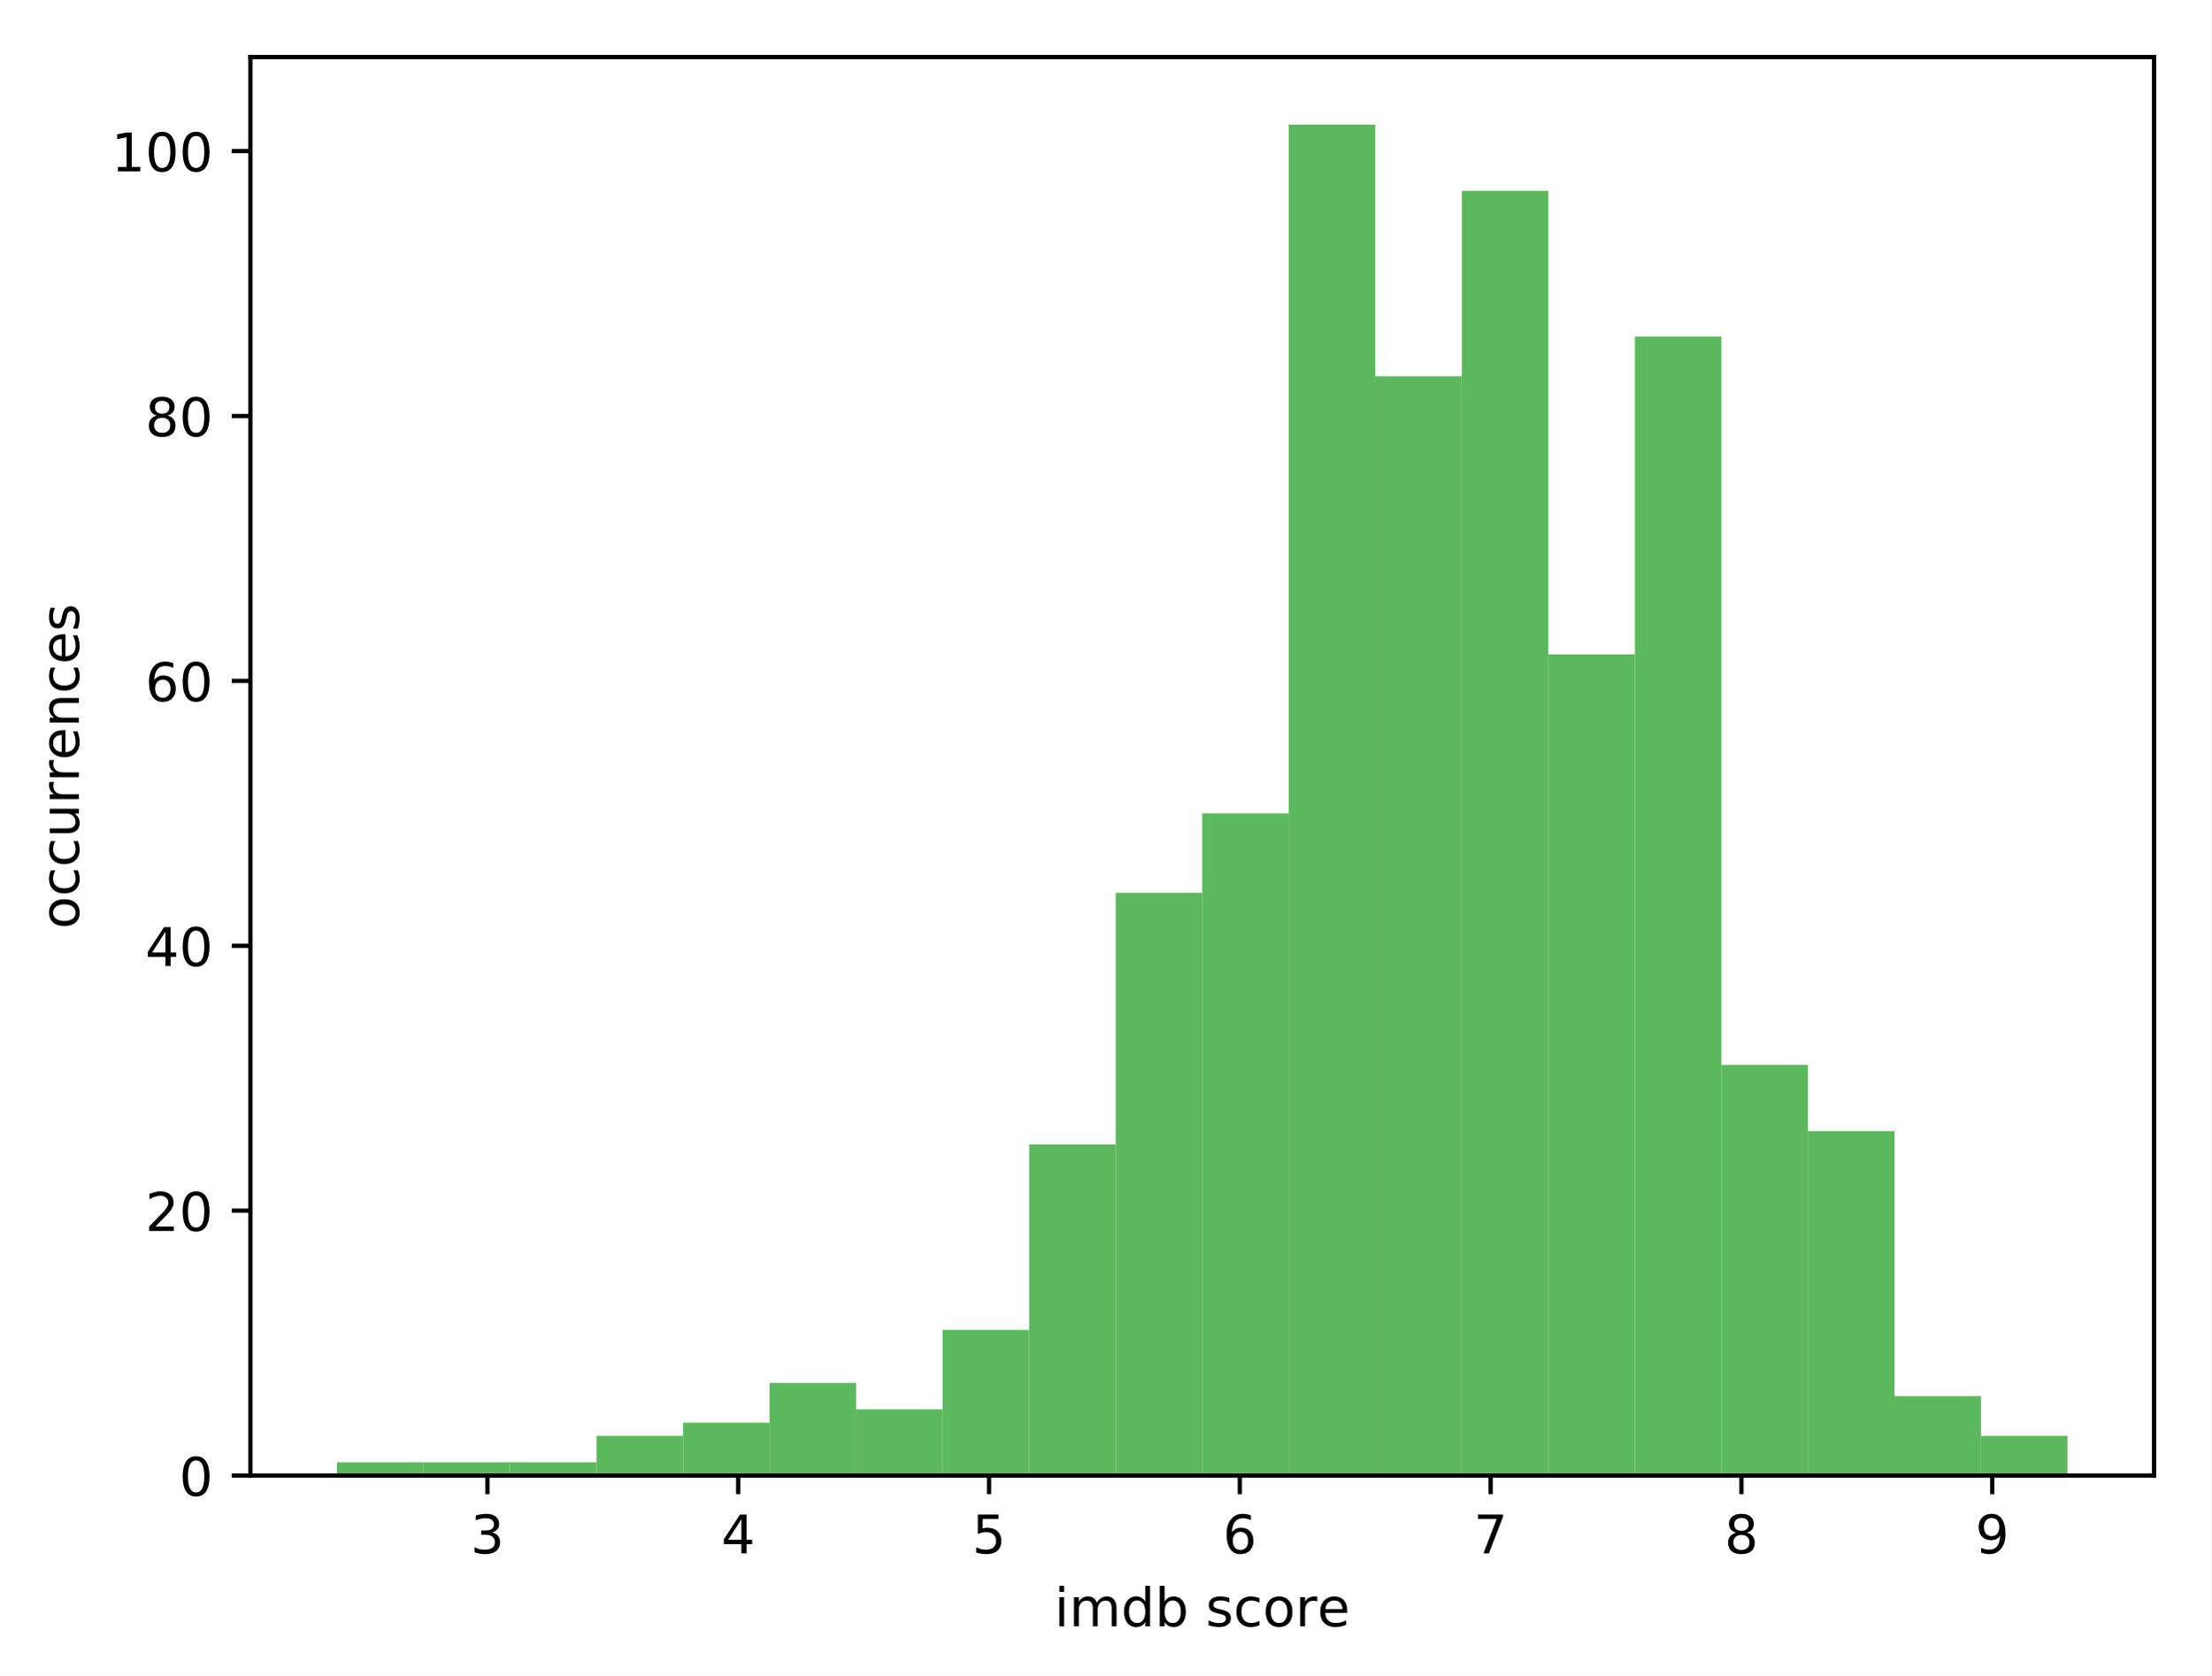
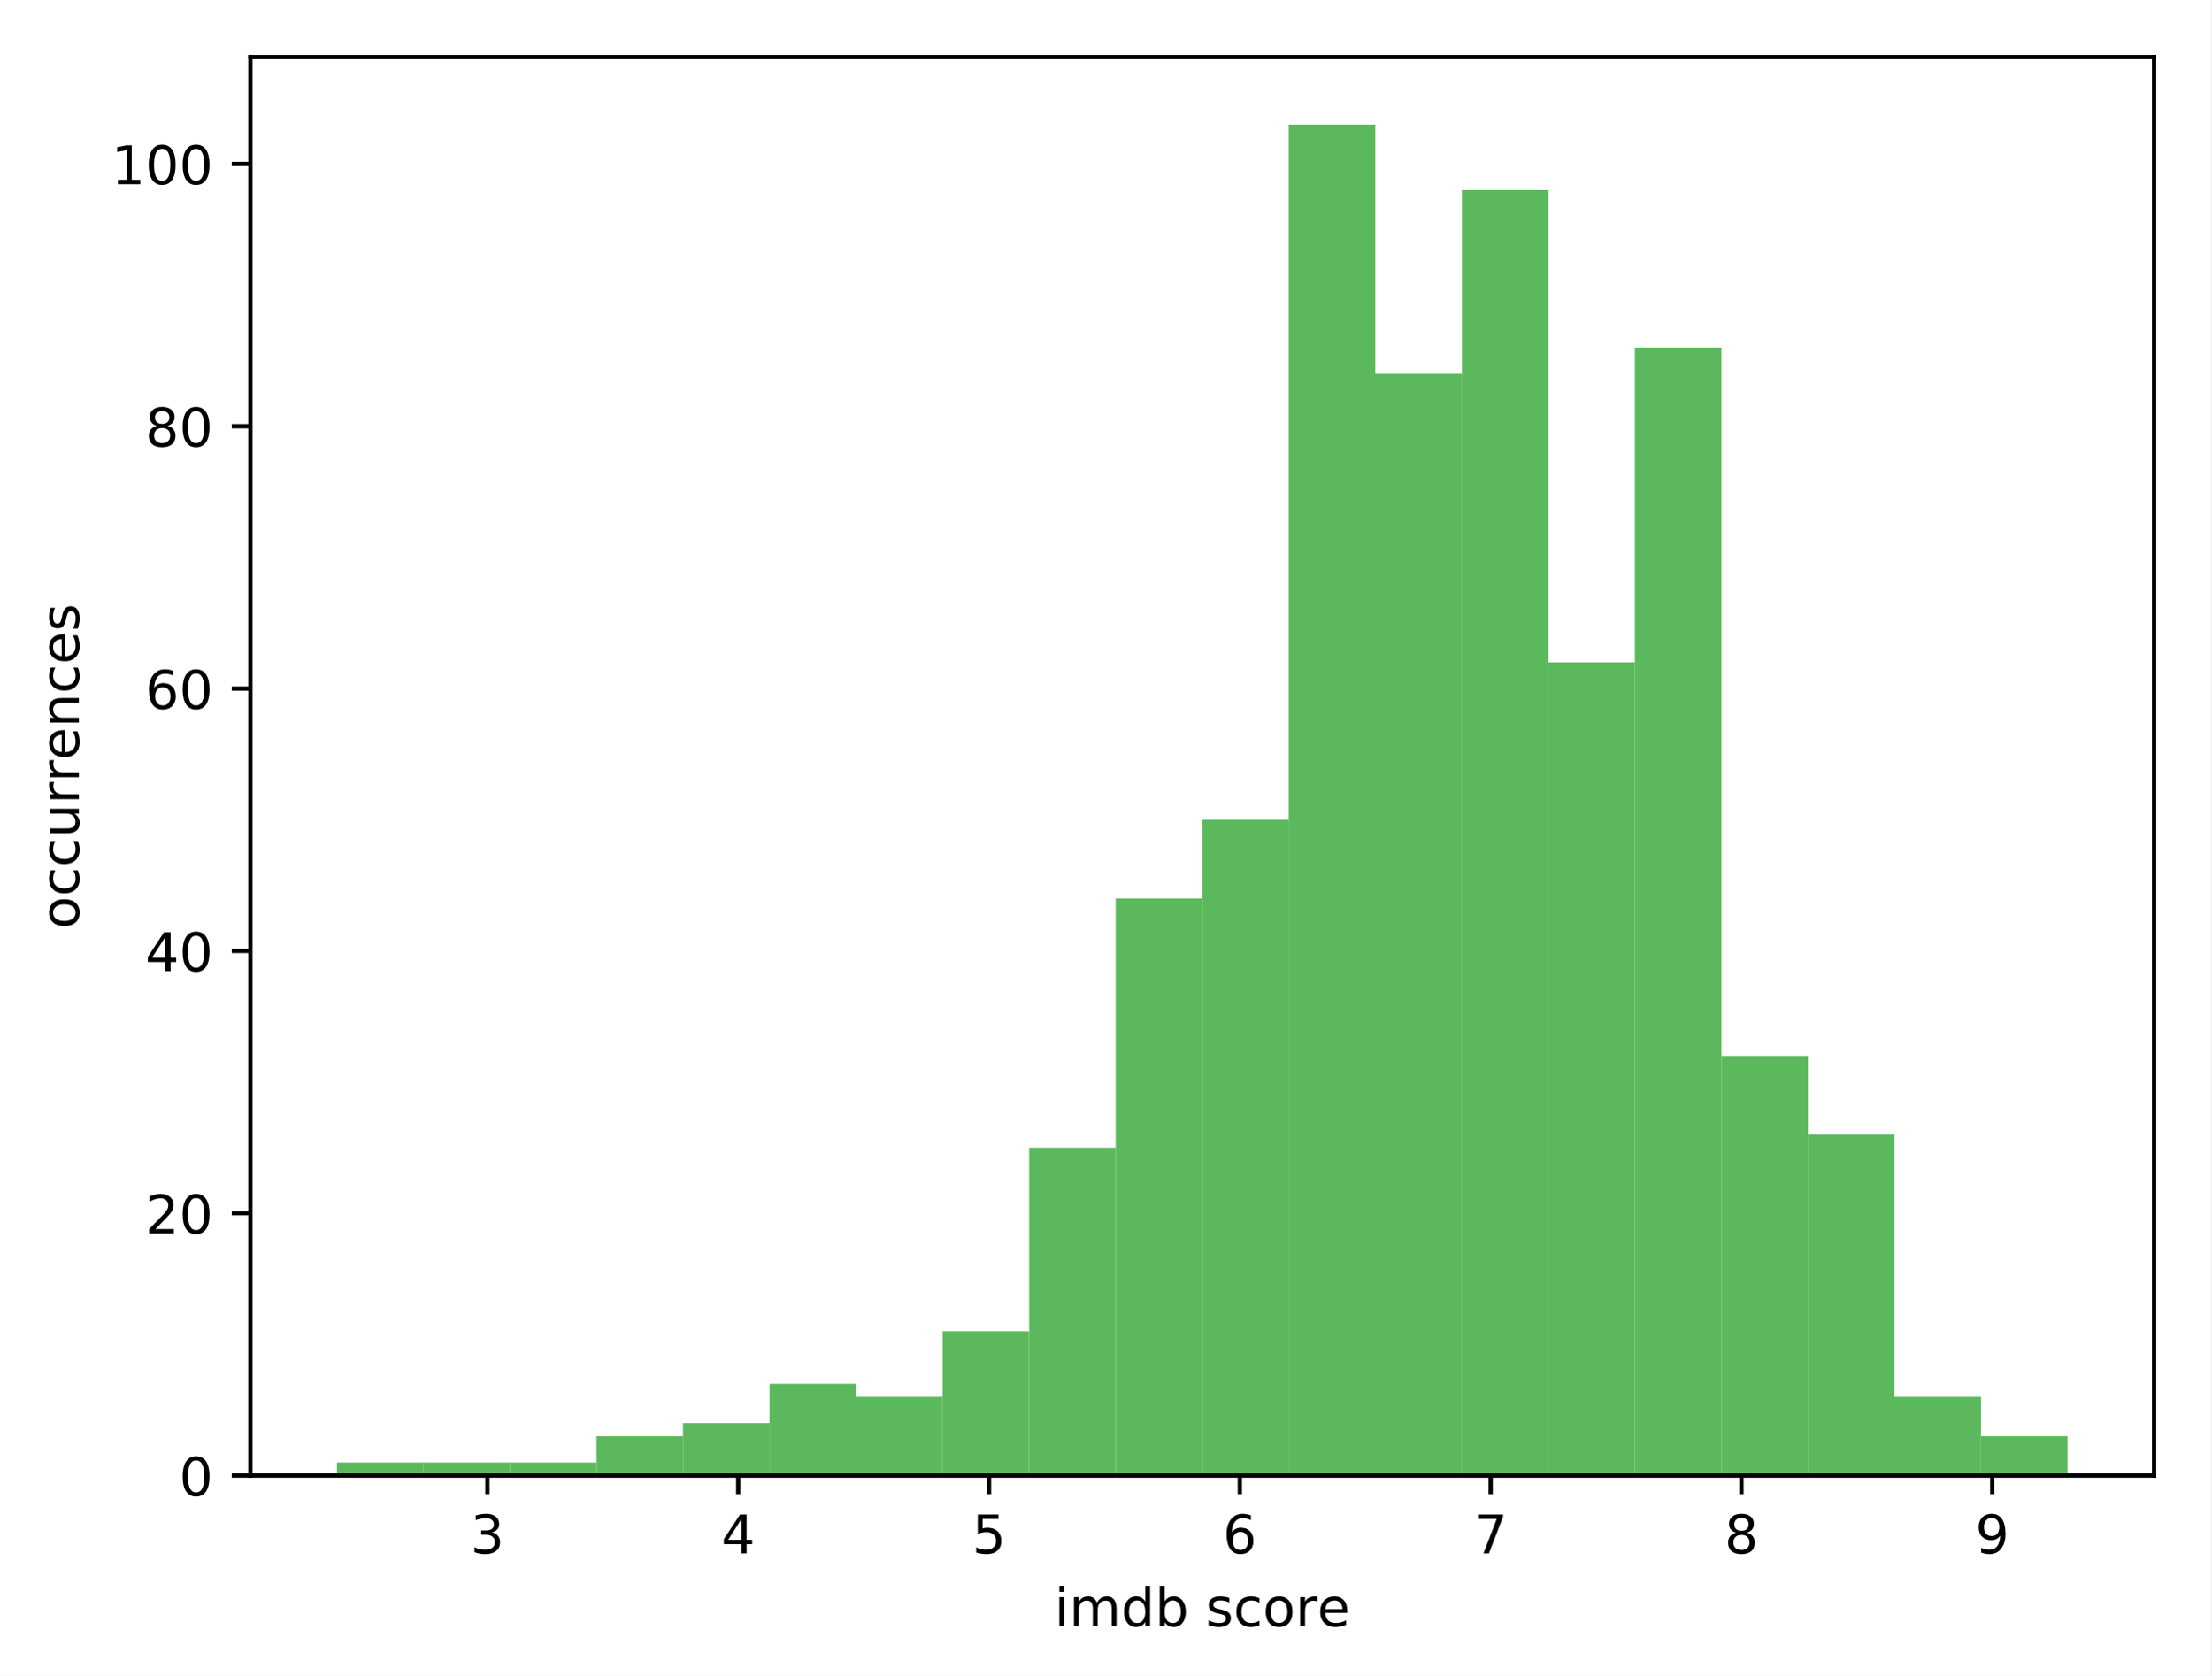
<svg xmlns="http://www.w3.org/2000/svg" xmlns:xlink="http://www.w3.org/1999/xlink" height="314.368pt" version="1.1" viewBox="0 0 414.786 314.368" width="414.786pt">
  <defs>
    <style type="text/css">
*{stroke-linecap:butt;stroke-linejoin:round;}
  </style>
  </defs>
  <g id="figure_1">
    <g id="patch_1">
      <path d="M 0 314.368  L 414.786 314.368  L 414.786 0  L 0 0  z " style="fill:#ffffff;" />
    </g>
    <g id="axes_1">
      <g id="patch_2">
        <path d="M 46.966 276.812  L 404.086 276.812  L 404.086 10.7  L 46.966 10.7  z " style="fill:#ffffff;" />
      </g>
      <g id="patch_3">
-         <path clip-path="url(#pabd835eb4e)" d="M 63.198 276.812  L 79.431 276.812  L 79.431 274.327  L 63.198 274.327  z " style="fill:#5cb85c;" />
+         <path clip-path="url(#pdffa25594b)" d="M 63.198 276.812  L 79.431 276.812  L 79.431 274.351  L 63.198 274.351  z " style="fill:#5cb85c;" />
      </g>
      <g id="patch_4">
-         <path clip-path="url(#pabd835eb4e)" d="M 79.431 276.812  L 95.664 276.812  L 95.664 274.327  L 79.431 274.327  z " style="fill:#5cb85c;" />
+         <path clip-path="url(#pdffa25594b)" d="M 79.431 276.812  L 95.664 276.812  L 95.664 274.351  L 79.431 274.351  z " style="fill:#5cb85c;" />
      </g>
      <g id="patch_5">
-         <path clip-path="url(#pabd835eb4e)" d="M 95.664 276.812  L 111.897 276.812  L 111.897 274.327  L 95.664 274.327  z " style="fill:#5cb85c;" />
+         <path clip-path="url(#pdffa25594b)" d="M 95.664 276.812  L 111.897 276.812  L 111.897 274.351  L 95.664 274.351  z " style="fill:#5cb85c;" />
      </g>
      <g id="patch_6">
-         <path clip-path="url(#pabd835eb4e)" d="M 111.897 276.812  L 128.129 276.812  L 128.129 269.358  L 111.897 269.358  z " style="fill:#5cb85c;" />
+         <path clip-path="url(#pdffa25594b)" d="M 111.897 276.812  L 128.129 276.812  L 128.129 269.43  L 111.897 269.43  z " style="fill:#5cb85c;" />
      </g>
      <g id="patch_7">
-         <path clip-path="url(#pabd835eb4e)" d="M 128.129 276.812  L 144.362 276.812  L 144.362 266.873  L 128.129 266.873  z " style="fill:#5cb85c;" />
+         <path clip-path="url(#pdffa25594b)" d="M 128.129 276.812  L 144.362 276.812  L 144.362 266.97  L 128.129 266.97  z " style="fill:#5cb85c;" />
      </g>
      <g id="patch_8">
-         <path clip-path="url(#pabd835eb4e)" d="M 144.362 276.812  L 160.595 276.812  L 160.595 259.419  L 144.362 259.419  z " style="fill:#5cb85c;" />
+         <path clip-path="url(#pdffa25594b)" d="M 144.362 276.812  L 160.595 276.812  L 160.595 259.588  L 144.362 259.588  z " style="fill:#5cb85c;" />
      </g>
      <g id="patch_9">
-         <path clip-path="url(#pabd835eb4e)" d="M 160.595 276.812  L 176.827 276.812  L 176.827 264.388  L 160.595 264.388  z " style="fill:#5cb85c;" />
+         <path clip-path="url(#pdffa25594b)" d="M 160.595 276.812  L 176.827 276.812  L 176.827 262.049  L 160.595 262.049  z " style="fill:#5cb85c;" />
      </g>
      <g id="patch_10">
-         <path clip-path="url(#pabd835eb4e)" d="M 176.827 276.812  L 193.06 276.812  L 193.06 249.48  L 176.827 249.48  z " style="fill:#5cb85c;" />
+         <path clip-path="url(#pdffa25594b)" d="M 176.827 276.812  L 193.06 276.812  L 193.06 249.746  L 176.827 249.746  z " style="fill:#5cb85c;" />
      </g>
      <g id="patch_11">
-         <path clip-path="url(#pabd835eb4e)" d="M 193.06 276.812  L 209.293 276.812  L 209.293 214.694  L 193.06 214.694  z " style="fill:#5cb85c;" />
+         <path clip-path="url(#pdffa25594b)" d="M 193.06 276.812  L 209.293 276.812  L 209.293 215.297  L 193.06 215.297  z " style="fill:#5cb85c;" />
      </g>
      <g id="patch_12">
-         <path clip-path="url(#pabd835eb4e)" d="M 209.293 276.812  L 225.526 276.812  L 225.526 167.485  L 209.293 167.485  z " style="fill:#5cb85c;" />
+         <path clip-path="url(#pdffa25594b)" d="M 209.293 276.812  L 225.526 276.812  L 225.526 168.546  L 209.293 168.546  z " style="fill:#5cb85c;" />
      </g>
      <g id="patch_13">
-         <path clip-path="url(#pabd835eb4e)" d="M 225.526 276.812  L 241.758 276.812  L 241.758 152.577  L 225.526 152.577  z " style="fill:#5cb85c;" />
+         <path clip-path="url(#pdffa25594b)" d="M 225.526 276.812  L 241.758 276.812  L 241.758 153.783  L 225.526 153.783  z " style="fill:#5cb85c;" />
      </g>
      <g id="patch_14">
-         <path clip-path="url(#pabd835eb4e)" d="M 241.758 276.812  L 257.991 276.812  L 257.991 23.372  L 241.758 23.372  z " style="fill:#5cb85c;" />
+         <path clip-path="url(#pdffa25594b)" d="M 241.758 276.812  L 257.991 276.812  L 257.991 23.372  L 241.758 23.372  z " style="fill:#5cb85c;" />
      </g>
      <g id="patch_15">
-         <path clip-path="url(#pabd835eb4e)" d="M 257.991 276.812  L 274.224 276.812  L 274.224 70.581  L 257.991 70.581  z " style="fill:#5cb85c;" />
+         <path clip-path="url(#pdffa25594b)" d="M 257.991 276.812  L 274.224 276.812  L 274.224 70.123  L 257.991 70.123  z " style="fill:#5cb85c;" />
      </g>
      <g id="patch_16">
-         <path clip-path="url(#pabd835eb4e)" d="M 274.224 276.812  L 290.457 276.812  L 290.457 35.796  L 274.224 35.796  z " style="fill:#5cb85c;" />
+         <path clip-path="url(#pdffa25594b)" d="M 274.224 276.812  L 290.457 276.812  L 290.457 35.675  L 274.224 35.675  z " style="fill:#5cb85c;" />
      </g>
      <g id="patch_17">
-         <path clip-path="url(#pabd835eb4e)" d="M 290.457 276.812  L 306.689 276.812  L 306.689 122.76  L 290.457 122.76  z " style="fill:#5cb85c;" />
+         <path clip-path="url(#pdffa25594b)" d="M 290.457 276.812  L 306.689 276.812  L 306.689 124.256  L 290.457 124.256  z " style="fill:#5cb85c;" />
      </g>
      <g id="patch_18">
-         <path clip-path="url(#pabd835eb4e)" d="M 306.689 276.812  L 322.922 276.812  L 322.922 63.127  L 306.689 63.127  z " style="fill:#5cb85c;" />
+         <path clip-path="url(#pdffa25594b)" d="M 306.689 276.812  L 322.922 276.812  L 322.922 65.202  L 306.689 65.202  z " style="fill:#5cb85c;" />
      </g>
      <g id="patch_19">
-         <path clip-path="url(#pabd835eb4e)" d="M 322.922 276.812  L 339.155 276.812  L 339.155 199.786  L 322.922 199.786  z " style="fill:#5cb85c;" />
+         <path clip-path="url(#pdffa25594b)" d="M 322.922 276.812  L 339.155 276.812  L 339.155 198.073  L 322.922 198.073  z " style="fill:#5cb85c;" />
      </g>
      <g id="patch_20">
-         <path clip-path="url(#pabd835eb4e)" d="M 339.155 276.812  L 355.387 276.812  L 355.387 212.21  L 339.155 212.21  z " style="fill:#5cb85c;" />
+         <path clip-path="url(#pdffa25594b)" d="M 339.155 276.812  L 355.387 276.812  L 355.387 212.837  L 339.155 212.837  z " style="fill:#5cb85c;" />
      </g>
      <g id="patch_21">
-         <path clip-path="url(#pabd835eb4e)" d="M 355.387 276.812  L 371.62 276.812  L 371.62 261.904  L 355.387 261.904  z " style="fill:#5cb85c;" />
+         <path clip-path="url(#pdffa25594b)" d="M 355.387 276.812  L 371.62 276.812  L 371.62 262.049  L 355.387 262.049  z " style="fill:#5cb85c;" />
      </g>
      <g id="patch_22">
-         <path clip-path="url(#pabd835eb4e)" d="M 371.62 276.812  L 387.853 276.812  L 387.853 269.358  L 371.62 269.358  z " style="fill:#5cb85c;" />
+         <path clip-path="url(#pdffa25594b)" d="M 371.62 276.812  L 387.853 276.812  L 387.853 269.43  L 371.62 269.43  z " style="fill:#5cb85c;" />
      </g>
      <g id="matplotlib.axis_1">
        <g id="xtick_1">
          <g id="line2d_1">
            <defs>
-               <path d="M 0 0  L 0 3.5  " id="m8211b941a6" style="stroke:#000000;stroke-width:0.8;" />
-             </defs>
-             <g>
-               <use style="stroke:#000000;stroke-width:0.8;" x="91.429" xlink:href="#m8211b941a6" y="276.812" />
+               <path d="M 0 0  L 0 3.5  " id="m6dd960a08c" style="stroke:#000000;stroke-width:0.8;" />
+             </defs>
+             <g>
+               <use style="stroke:#000000;stroke-width:0.8;" x="91.429" xlink:href="#m6dd960a08c" y="276.812" />
            </g>
          </g>
          <g id="text_1">
            <defs>
              <path d="M 40.578 39.312  Q 47.656 37.797 51.625 33  Q 55.609 28.219 55.609 21.188  Q 55.609 10.406 48.188 4.484  Q 40.766 -1.422 27.094 -1.422  Q 22.516 -1.422 17.656 -0.516  Q 12.797 0.391 7.625 2.203  L 7.625 11.719  Q 11.719 9.328 16.594 8.109  Q 21.484 6.891 26.812 6.891  Q 36.078 6.891 40.938 10.547  Q 45.797 14.203 45.797 21.188  Q 45.797 27.641 41.281 31.266  Q 36.766 34.906 28.719 34.906  L 20.219 34.906  L 20.219 43.016  L 29.109 43.016  Q 36.375 43.016 40.234 45.922  Q 44.094 48.828 44.094 54.297  Q 44.094 59.906 40.109 62.906  Q 36.141 65.922 28.719 65.922  Q 24.656 65.922 20.016 65.031  Q 15.375 64.156 9.812 62.312  L 9.812 71.094  Q 15.438 72.656 20.344 73.438  Q 25.25 74.219 29.594 74.219  Q 40.828 74.219 47.359 69.109  Q 53.906 64.016 53.906 55.328  Q 53.906 49.266 50.438 45.094  Q 46.969 40.922 40.578 39.312  z " id="DejaVuSans-51" />
            </defs>
            <g transform="translate(88.24793 291.4104)scale(0.1 -0.1)">
              <use xlink:href="#DejaVuSans-51" />
            </g>
          </g>
        </g>
        <g id="xtick_2">
          <g id="line2d_2">
            <g>
-               <use style="stroke:#000000;stroke-width:0.8;" x="138.481" xlink:href="#m8211b941a6" y="276.812" />
+               <use style="stroke:#000000;stroke-width:0.8;" x="138.481" xlink:href="#m6dd960a08c" y="276.812" />
            </g>
          </g>
          <g id="text_2">
            <defs>
              <path d="M 37.797 64.312  L 12.891 25.391  L 37.797 25.391  z M 35.203 72.906  L 47.609 72.906  L 47.609 25.391  L 58.016 25.391  L 58.016 17.188  L 47.609 17.188  L 47.609 0  L 37.797 0  L 37.797 17.188  L 4.891 17.188  L 4.891 26.703  z " id="DejaVuSans-52" />
            </defs>
            <g transform="translate(135.2993 291.4104)scale(0.1 -0.1)">
              <use xlink:href="#DejaVuSans-52" />
            </g>
          </g>
        </g>
        <g id="xtick_3">
          <g id="line2d_3">
            <g>
-               <use style="stroke:#000000;stroke-width:0.8;" x="185.532" xlink:href="#m8211b941a6" y="276.812" />
+               <use style="stroke:#000000;stroke-width:0.8;" x="185.532" xlink:href="#m6dd960a08c" y="276.812" />
            </g>
          </g>
          <g id="text_3">
            <defs>
              <path d="M 10.797 72.906  L 49.516 72.906  L 49.516 64.594  L 19.828 64.594  L 19.828 46.734  Q 21.969 47.469 24.109 47.828  Q 26.266 48.188 28.422 48.188  Q 40.625 48.188 47.75 41.5  Q 54.891 34.812 54.891 23.391  Q 54.891 11.625 47.562 5.094  Q 40.234 -1.422 26.906 -1.422  Q 22.312 -1.422 17.547 -0.641  Q 12.797 0.141 7.719 1.703  L 7.719 11.625  Q 12.109 9.234 16.797 8.062  Q 21.484 6.891 26.703 6.891  Q 35.156 6.891 40.078 11.328  Q 45.016 15.766 45.016 23.391  Q 45.016 31 40.078 35.438  Q 35.156 39.891 26.703 39.891  Q 22.75 39.891 18.812 39.016  Q 14.891 38.141 10.797 36.281  z " id="DejaVuSans-53" />
            </defs>
            <g transform="translate(182.3507 291.4104)scale(0.1 -0.1)">
              <use xlink:href="#DejaVuSans-53" />
            </g>
          </g>
        </g>
        <g id="xtick_4">
          <g id="line2d_4">
            <g>
-               <use style="stroke:#000000;stroke-width:0.8;" x="232.583" xlink:href="#m8211b941a6" y="276.812" />
+               <use style="stroke:#000000;stroke-width:0.8;" x="232.583" xlink:href="#m6dd960a08c" y="276.812" />
            </g>
          </g>
          <g id="text_4">
            <defs>
              <path d="M 33.016 40.375  Q 26.375 40.375 22.484 35.828  Q 18.609 31.297 18.609 23.391  Q 18.609 15.531 22.484 10.953  Q 26.375 6.391 33.016 6.391  Q 39.656 6.391 43.531 10.953  Q 47.406 15.531 47.406 23.391  Q 47.406 31.297 43.531 35.828  Q 39.656 40.375 33.016 40.375  z M 52.594 71.297  L 52.594 62.312  Q 48.875 64.062 45.094 64.984  Q 41.312 65.922 37.594 65.922  Q 27.828 65.922 22.672 59.328  Q 17.531 52.734 16.797 39.406  Q 19.672 43.656 24.016 45.922  Q 28.375 48.188 33.594 48.188  Q 44.578 48.188 50.953 41.516  Q 57.328 34.859 57.328 23.391  Q 57.328 12.156 50.688 5.359  Q 44.047 -1.422 33.016 -1.422  Q 20.359 -1.422 13.672 8.266  Q 6.984 17.969 6.984 36.375  Q 6.984 53.656 15.188 63.938  Q 23.391 74.219 37.203 74.219  Q 40.922 74.219 44.703 73.484  Q 48.484 72.75 52.594 71.297  z " id="DejaVuSans-54" />
            </defs>
            <g transform="translate(229.4021 291.4104)scale(0.1 -0.1)">
              <use xlink:href="#DejaVuSans-54" />
            </g>
          </g>
        </g>
        <g id="xtick_5">
          <g id="line2d_5">
            <g>
-               <use style="stroke:#000000;stroke-width:0.8;" x="279.635" xlink:href="#m8211b941a6" y="276.812" />
+               <use style="stroke:#000000;stroke-width:0.8;" x="279.635" xlink:href="#m6dd960a08c" y="276.812" />
            </g>
          </g>
          <g id="text_5">
            <defs>
              <path d="M 8.203 72.906  L 55.078 72.906  L 55.078 68.703  L 28.609 0  L 18.312 0  L 43.219 64.594  L 8.203 64.594  z " id="DejaVuSans-55" />
            </defs>
            <g transform="translate(276.4535 291.4104)scale(0.1 -0.1)">
              <use xlink:href="#DejaVuSans-55" />
            </g>
          </g>
        </g>
        <g id="xtick_6">
          <g id="line2d_6">
            <g>
-               <use style="stroke:#000000;stroke-width:0.8;" x="326.686" xlink:href="#m8211b941a6" y="276.812" />
+               <use style="stroke:#000000;stroke-width:0.8;" x="326.686" xlink:href="#m6dd960a08c" y="276.812" />
            </g>
          </g>
          <g id="text_6">
            <defs>
              <path d="M 31.781 34.625  Q 24.75 34.625 20.719 30.859  Q 16.703 27.094 16.703 20.516  Q 16.703 13.922 20.719 10.156  Q 24.75 6.391 31.781 6.391  Q 38.812 6.391 42.859 10.172  Q 46.922 13.969 46.922 20.516  Q 46.922 27.094 42.891 30.859  Q 38.875 34.625 31.781 34.625  z M 21.922 38.812  Q 15.578 40.375 12.031 44.719  Q 8.5 49.078 8.5 55.328  Q 8.5 64.062 14.719 69.141  Q 20.953 74.219 31.781 74.219  Q 42.672 74.219 48.875 69.141  Q 55.078 64.062 55.078 55.328  Q 55.078 49.078 51.531 44.719  Q 48 40.375 41.703 38.812  Q 48.828 37.156 52.797 32.312  Q 56.781 27.484 56.781 20.516  Q 56.781 9.906 50.312 4.234  Q 43.844 -1.422 31.781 -1.422  Q 19.734 -1.422 13.25 4.234  Q 6.781 9.906 6.781 20.516  Q 6.781 27.484 10.781 32.312  Q 14.797 37.156 21.922 38.812  z M 18.312 54.391  Q 18.312 48.734 21.844 45.562  Q 25.391 42.391 31.781 42.391  Q 38.141 42.391 41.719 45.562  Q 45.312 48.734 45.312 54.391  Q 45.312 60.062 41.719 63.234  Q 38.141 66.406 31.781 66.406  Q 25.391 66.406 21.844 63.234  Q 18.312 60.062 18.312 54.391  z " id="DejaVuSans-56" />
            </defs>
            <g transform="translate(323.5048 291.4104)scale(0.1 -0.1)">
              <use xlink:href="#DejaVuSans-56" />
            </g>
          </g>
        </g>
        <g id="xtick_7">
          <g id="line2d_7">
            <g>
-               <use style="stroke:#000000;stroke-width:0.8;" x="373.737" xlink:href="#m8211b941a6" y="276.812" />
+               <use style="stroke:#000000;stroke-width:0.8;" x="373.737" xlink:href="#m6dd960a08c" y="276.812" />
            </g>
          </g>
          <g id="text_7">
            <defs>
              <path d="M 10.984 1.516  L 10.984 10.5  Q 14.703 8.734 18.5 7.812  Q 22.312 6.891 25.984 6.891  Q 35.75 6.891 40.891 13.453  Q 46.047 20.016 46.781 33.406  Q 43.953 29.203 39.594 26.953  Q 35.25 24.703 29.984 24.703  Q 19.047 24.703 12.672 31.312  Q 6.297 37.938 6.297 49.422  Q 6.297 60.641 12.938 67.422  Q 19.578 74.219 30.609 74.219  Q 43.266 74.219 49.922 64.516  Q 56.594 54.828 56.594 36.375  Q 56.594 19.141 48.406 8.859  Q 40.234 -1.422 26.422 -1.422  Q 22.703 -1.422 18.891 -0.688  Q 15.094 0.047 10.984 1.516  z M 30.609 32.422  Q 37.25 32.422 41.125 36.953  Q 45.016 41.5 45.016 49.422  Q 45.016 57.281 41.125 61.844  Q 37.25 66.406 30.609 66.406  Q 23.969 66.406 20.094 61.844  Q 16.219 57.281 16.219 49.422  Q 16.219 41.5 20.094 36.953  Q 23.969 32.422 30.609 32.422  z " id="DejaVuSans-57" />
            </defs>
            <g transform="translate(370.5562 291.4104)scale(0.1 -0.1)">
              <use xlink:href="#DejaVuSans-57" />
            </g>
          </g>
        </g>
        <g id="text_8">
          <defs>
            <path d="M 9.422 54.688  L 18.406 54.688  L 18.406 0  L 9.422 0  z M 9.422 75.984  L 18.406 75.984  L 18.406 64.594  L 9.422 64.594  z " id="DejaVuSans-105" />
            <path d="M 52 44.188  Q 55.375 50.25 60.062 53.125  Q 64.75 56 71.094 56  Q 79.641 56 84.281 50.016  Q 88.922 44.047 88.922 33.016  L 88.922 0  L 79.891 0  L 79.891 32.719  Q 79.891 40.578 77.094 44.375  Q 74.312 48.188 68.609 48.188  Q 61.625 48.188 57.562 43.547  Q 53.516 38.922 53.516 30.906  L 53.516 0  L 44.484 0  L 44.484 32.719  Q 44.484 40.625 41.703 44.406  Q 38.922 48.188 33.109 48.188  Q 26.219 48.188 22.156 43.531  Q 18.109 38.875 18.109 30.906  L 18.109 0  L 9.078 0  L 9.078 54.688  L 18.109 54.688  L 18.109 46.188  Q 21.188 51.219 25.484 53.609  Q 29.781 56 35.688 56  Q 41.656 56 45.828 52.969  Q 50 49.953 52 44.188  z " id="DejaVuSans-109" />
            <path d="M 45.406 46.391  L 45.406 75.984  L 54.391 75.984  L 54.391 0  L 45.406 0  L 45.406 8.203  Q 42.578 3.328 38.25 0.953  Q 33.938 -1.422 27.875 -1.422  Q 17.969 -1.422 11.734 6.484  Q 5.516 14.406 5.516 27.297  Q 5.516 40.188 11.734 48.094  Q 17.969 56 27.875 56  Q 33.938 56 38.25 53.625  Q 42.578 51.266 45.406 46.391  z M 14.797 27.297  Q 14.797 17.391 18.875 11.75  Q 22.953 6.109 30.078 6.109  Q 37.203 6.109 41.297 11.75  Q 45.406 17.391 45.406 27.297  Q 45.406 37.203 41.297 42.844  Q 37.203 48.484 30.078 48.484  Q 22.953 48.484 18.875 42.844  Q 14.797 37.203 14.797 27.297  z " id="DejaVuSans-100" />
            <path d="M 48.688 27.297  Q 48.688 37.203 44.609 42.844  Q 40.531 48.484 33.406 48.484  Q 26.266 48.484 22.188 42.844  Q 18.109 37.203 18.109 27.297  Q 18.109 17.391 22.188 11.75  Q 26.266 6.109 33.406 6.109  Q 40.531 6.109 44.609 11.75  Q 48.688 17.391 48.688 27.297  z M 18.109 46.391  Q 20.953 51.266 25.266 53.625  Q 29.594 56 35.594 56  Q 45.562 56 51.781 48.094  Q 58.016 40.188 58.016 27.297  Q 58.016 14.406 51.781 6.484  Q 45.562 -1.422 35.594 -1.422  Q 29.594 -1.422 25.266 0.953  Q 20.953 3.328 18.109 8.203  L 18.109 0  L 9.078 0  L 9.078 75.984  L 18.109 75.984  z " id="DejaVuSans-98" />
            <path id="DejaVuSans-32" />
            <path d="M 44.281 53.078  L 44.281 44.578  Q 40.484 46.531 36.375 47.5  Q 32.281 48.484 27.875 48.484  Q 21.188 48.484 17.844 46.438  Q 14.5 44.391 14.5 40.281  Q 14.5 37.156 16.891 35.375  Q 19.281 33.594 26.516 31.984  L 29.594 31.297  Q 39.156 29.25 43.188 25.516  Q 47.219 21.781 47.219 15.094  Q 47.219 7.469 41.188 3.016  Q 35.156 -1.422 24.609 -1.422  Q 20.219 -1.422 15.453 -0.562  Q 10.688 0.297 5.422 2  L 5.422 11.281  Q 10.406 8.688 15.234 7.391  Q 20.062 6.109 24.812 6.109  Q 31.156 6.109 34.562 8.281  Q 37.984 10.453 37.984 14.406  Q 37.984 18.062 35.516 20.016  Q 33.062 21.969 24.703 23.781  L 21.578 24.516  Q 13.234 26.266 9.516 29.906  Q 5.812 33.547 5.812 39.891  Q 5.812 47.609 11.281 51.797  Q 16.75 56 26.812 56  Q 31.781 56 36.172 55.266  Q 40.578 54.547 44.281 53.078  z " id="DejaVuSans-115" />
            <path d="M 48.781 52.594  L 48.781 44.188  Q 44.969 46.297 41.141 47.344  Q 37.312 48.391 33.406 48.391  Q 24.656 48.391 19.812 42.844  Q 14.984 37.312 14.984 27.297  Q 14.984 17.281 19.812 11.734  Q 24.656 6.203 33.406 6.203  Q 37.312 6.203 41.141 7.25  Q 44.969 8.297 48.781 10.406  L 48.781 2.094  Q 45.016 0.344 40.984 -0.531  Q 36.969 -1.422 32.422 -1.422  Q 20.062 -1.422 12.781 6.344  Q 5.516 14.109 5.516 27.297  Q 5.516 40.672 12.859 48.328  Q 20.219 56 33.016 56  Q 37.156 56 41.109 55.141  Q 45.062 54.297 48.781 52.594  z " id="DejaVuSans-99" />
            <path d="M 30.609 48.391  Q 23.391 48.391 19.188 42.75  Q 14.984 37.109 14.984 27.297  Q 14.984 17.484 19.156 11.844  Q 23.344 6.203 30.609 6.203  Q 37.797 6.203 41.984 11.859  Q 46.188 17.531 46.188 27.297  Q 46.188 37.016 41.984 42.703  Q 37.797 48.391 30.609 48.391  z M 30.609 56  Q 42.328 56 49.016 48.375  Q 55.719 40.766 55.719 27.297  Q 55.719 13.875 49.016 6.219  Q 42.328 -1.422 30.609 -1.422  Q 18.844 -1.422 12.172 6.219  Q 5.516 13.875 5.516 27.297  Q 5.516 40.766 12.172 48.375  Q 18.844 56 30.609 56  z " id="DejaVuSans-111" />
            <path d="M 41.109 46.297  Q 39.594 47.172 37.812 47.578  Q 36.031 48 33.891 48  Q 26.266 48 22.188 43.047  Q 18.109 38.094 18.109 28.812  L 18.109 0  L 9.078 0  L 9.078 54.688  L 18.109 54.688  L 18.109 46.188  Q 20.953 51.172 25.484 53.578  Q 30.031 56 36.531 56  Q 37.453 56 38.578 55.875  Q 39.703 55.766 41.062 55.516  z " id="DejaVuSans-114" />
            <path d="M 56.203 29.594  L 56.203 25.203  L 14.891 25.203  Q 15.484 15.922 20.484 11.062  Q 25.484 6.203 34.422 6.203  Q 39.594 6.203 44.453 7.469  Q 49.312 8.734 54.109 11.281  L 54.109 2.781  Q 49.266 0.734 44.188 -0.344  Q 39.109 -1.422 33.891 -1.422  Q 20.797 -1.422 13.156 6.188  Q 5.516 13.812 5.516 26.812  Q 5.516 40.234 12.766 48.109  Q 20.016 56 32.328 56  Q 43.359 56 49.781 48.891  Q 56.203 41.797 56.203 29.594  z M 47.219 32.234  Q 47.125 39.594 43.094 43.984  Q 39.062 48.391 32.422 48.391  Q 24.906 48.391 20.391 44.141  Q 15.875 39.891 15.188 32.172  z " id="DejaVuSans-101" />
          </defs>
          <g transform="translate(197.785 305.0886)scale(0.1 -0.1)">
            <use xlink:href="#DejaVuSans-105" />
            <use x="27.783" xlink:href="#DejaVuSans-109" />
            <use x="125.195" xlink:href="#DejaVuSans-100" />
            <use x="188.672" xlink:href="#DejaVuSans-98" />
            <use x="252.148" xlink:href="#DejaVuSans-32" />
            <use x="283.936" xlink:href="#DejaVuSans-115" />
            <use x="336.035" xlink:href="#DejaVuSans-99" />
            <use x="391.016" xlink:href="#DejaVuSans-111" />
            <use x="452.197" xlink:href="#DejaVuSans-114" />
            <use x="493.279" xlink:href="#DejaVuSans-101" />
          </g>
        </g>
      </g>
      <g id="matplotlib.axis_2">
        <g id="ytick_1">
          <g id="line2d_8">
            <defs>
-               <path d="M 0 0  L -3.5 0  " id="m288785f104" style="stroke:#000000;stroke-width:0.8;" />
-             </defs>
-             <g>
-               <use style="stroke:#000000;stroke-width:0.8;" x="46.966" xlink:href="#m288785f104" y="276.812" />
+               <path d="M 0 0  L -3.5 0  " id="m7e471e6018" style="stroke:#000000;stroke-width:0.8;" />
+             </defs>
+             <g>
+               <use style="stroke:#000000;stroke-width:0.8;" x="46.966" xlink:href="#m7e471e6018" y="276.812" />
            </g>
          </g>
          <g id="text_9">
            <defs>
              <path d="M 31.781 66.406  Q 24.172 66.406 20.328 58.906  Q 16.5 51.422 16.5 36.375  Q 16.5 21.391 20.328 13.891  Q 24.172 6.391 31.781 6.391  Q 39.453 6.391 43.281 13.891  Q 47.125 21.391 47.125 36.375  Q 47.125 51.422 43.281 58.906  Q 39.453 66.406 31.781 66.406  z M 31.781 74.219  Q 44.047 74.219 50.516 64.516  Q 56.984 54.828 56.984 36.375  Q 56.984 17.969 50.516 8.266  Q 44.047 -1.422 31.781 -1.422  Q 19.531 -1.422 13.062 8.266  Q 6.594 17.969 6.594 36.375  Q 6.594 54.828 13.062 64.516  Q 19.531 74.219 31.781 74.219  z " id="DejaVuSans-48" />
            </defs>
            <g transform="translate(33.60312 280.6112)scale(0.1 -0.1)">
              <use xlink:href="#DejaVuSans-48" />
            </g>
          </g>
        </g>
        <g id="ytick_2">
          <g id="line2d_9">
            <g>
-               <use style="stroke:#000000;stroke-width:0.8;" x="46.966" xlink:href="#m288785f104" y="227.118" />
+               <use style="stroke:#000000;stroke-width:0.8;" x="46.966" xlink:href="#m7e471e6018" y="227.6" />
            </g>
          </g>
          <g id="text_10">
            <defs>
              <path d="M 19.188 8.297  L 53.609 8.297  L 53.609 0  L 7.328 0  L 7.328 8.297  Q 12.938 14.109 22.625 23.891  Q 32.328 33.688 34.812 36.531  Q 39.547 41.844 41.422 45.531  Q 43.312 49.219 43.312 52.781  Q 43.312 58.594 39.234 62.25  Q 35.156 65.922 28.609 65.922  Q 23.969 65.922 18.812 64.312  Q 13.672 62.703 7.812 59.422  L 7.812 69.391  Q 13.766 71.781 18.938 73  Q 24.125 74.219 28.422 74.219  Q 39.75 74.219 46.484 68.547  Q 53.219 62.891 53.219 53.422  Q 53.219 48.922 51.531 44.891  Q 49.859 40.875 45.406 35.406  Q 44.188 33.984 37.641 27.219  Q 31.109 20.453 19.188 8.297  z " id="DejaVuSans-50" />
            </defs>
-             <g transform="translate(27.24063 230.9171)scale(0.1 -0.1)">
+             <g transform="translate(27.24063 231.3996)scale(0.1 -0.1)">
              <use xlink:href="#DejaVuSans-50" />
              <use x="63.623" xlink:href="#DejaVuSans-48" />
            </g>
          </g>
        </g>
        <g id="ytick_3">
          <g id="line2d_10">
            <g>
-               <use style="stroke:#000000;stroke-width:0.8;" x="46.966" xlink:href="#m288785f104" y="177.424" />
+               <use style="stroke:#000000;stroke-width:0.8;" x="46.966" xlink:href="#m7e471e6018" y="178.389" />
            </g>
          </g>
          <g id="text_11">
-             <g transform="translate(27.24063 181.223)scale(0.1 -0.1)">
+             <g transform="translate(27.24063 182.1879)scale(0.1 -0.1)">
              <use xlink:href="#DejaVuSans-52" />
              <use x="63.623" xlink:href="#DejaVuSans-48" />
            </g>
          </g>
        </g>
        <g id="ytick_4">
          <g id="line2d_11">
            <g>
-               <use style="stroke:#000000;stroke-width:0.8;" x="46.966" xlink:href="#m288785f104" y="127.73" />
+               <use style="stroke:#000000;stroke-width:0.8;" x="46.966" xlink:href="#m7e471e6018" y="129.177" />
            </g>
          </g>
          <g id="text_12">
-             <g transform="translate(27.24063 131.5289)scale(0.1 -0.1)">
+             <g transform="translate(27.24063 132.9763)scale(0.1 -0.1)">
              <use xlink:href="#DejaVuSans-54" />
              <use x="63.623" xlink:href="#DejaVuSans-48" />
            </g>
          </g>
        </g>
        <g id="ytick_5">
          <g id="line2d_12">
            <g>
-               <use style="stroke:#000000;stroke-width:0.8;" x="46.966" xlink:href="#m288785f104" y="78.036" />
+               <use style="stroke:#000000;stroke-width:0.8;" x="46.966" xlink:href="#m7e471e6018" y="79.965" />
            </g>
          </g>
          <g id="text_13">
-             <g transform="translate(27.24063 81.83475)scale(0.1 -0.1)">
+             <g transform="translate(27.24063 83.76462)scale(0.1 -0.1)">
              <use xlink:href="#DejaVuSans-56" />
              <use x="63.623" xlink:href="#DejaVuSans-48" />
            </g>
          </g>
        </g>
        <g id="ytick_6">
          <g id="line2d_13">
            <g>
-               <use style="stroke:#000000;stroke-width:0.8;" x="46.966" xlink:href="#m288785f104" y="28.341" />
+               <use style="stroke:#000000;stroke-width:0.8;" x="46.966" xlink:href="#m7e471e6018" y="30.754" />
            </g>
          </g>
          <g id="text_14">
            <defs>
              <path d="M 12.406 8.297  L 28.516 8.297  L 28.516 63.922  L 10.984 60.406  L 10.984 69.391  L 28.422 72.906  L 38.281 72.906  L 38.281 8.297  L 54.391 8.297  L 54.391 0  L 12.406 0  z " id="DejaVuSans-49" />
            </defs>
-             <g transform="translate(20.87813 32.14063)scale(0.1 -0.1)">
+             <g transform="translate(20.87813 34.55297)scale(0.1 -0.1)">
              <use xlink:href="#DejaVuSans-49" />
              <use x="63.623" xlink:href="#DejaVuSans-48" />
              <use x="127.246" xlink:href="#DejaVuSans-48" />
            </g>
          </g>
        </g>
        <g id="text_15">
          <defs>
            <path d="M 8.5 21.578  L 8.5 54.688  L 17.484 54.688  L 17.484 21.922  Q 17.484 14.156 20.5 10.266  Q 23.531 6.391 29.594 6.391  Q 36.859 6.391 41.078 11.031  Q 45.312 15.672 45.312 23.688  L 45.312 54.688  L 54.297 54.688  L 54.297 0  L 45.312 0  L 45.312 8.406  Q 42.047 3.422 37.719 1  Q 33.406 -1.422 27.688 -1.422  Q 18.266 -1.422 13.375 4.438  Q 8.5 10.297 8.5 21.578  z M 31.109 56  z " id="DejaVuSans-117" />
            <path d="M 54.891 33.016  L 54.891 0  L 45.906 0  L 45.906 32.719  Q 45.906 40.484 42.875 44.328  Q 39.844 48.188 33.797 48.188  Q 26.516 48.188 22.312 43.547  Q 18.109 38.922 18.109 30.906  L 18.109 0  L 9.078 0  L 9.078 54.688  L 18.109 54.688  L 18.109 46.188  Q 21.344 51.125 25.703 53.562  Q 30.078 56 35.797 56  Q 45.219 56 50.047 50.172  Q 54.891 44.344 54.891 33.016  z " id="DejaVuSans-110" />
          </defs>
          <g transform="translate(14.79844 174.2669)rotate(-90)scale(0.1 -0.1)">
            <use xlink:href="#DejaVuSans-111" />
            <use x="61.182" xlink:href="#DejaVuSans-99" />
            <use x="116.162" xlink:href="#DejaVuSans-99" />
            <use x="171.143" xlink:href="#DejaVuSans-117" />
            <use x="234.521" xlink:href="#DejaVuSans-114" />
            <use x="275.619" xlink:href="#DejaVuSans-114" />
            <use x="316.701" xlink:href="#DejaVuSans-101" />
            <use x="378.225" xlink:href="#DejaVuSans-110" />
            <use x="441.604" xlink:href="#DejaVuSans-99" />
            <use x="496.584" xlink:href="#DejaVuSans-101" />
            <use x="558.107" xlink:href="#DejaVuSans-115" />
          </g>
        </g>
      </g>
      <g id="patch_23">
        <path d="M 46.966 276.812  L 46.966 10.7  " style="fill:none;stroke:#000000;stroke-linecap:square;stroke-linejoin:miter;stroke-width:0.8;" />
      </g>
      <g id="patch_24">
        <path d="M 404.086 276.812  L 404.086 10.7  " style="fill:none;stroke:#000000;stroke-linecap:square;stroke-linejoin:miter;stroke-width:0.8;" />
      </g>
      <g id="patch_25">
        <path d="M 46.966 276.812  L 404.086 276.812  " style="fill:none;stroke:#000000;stroke-linecap:square;stroke-linejoin:miter;stroke-width:0.8;" />
      </g>
      <g id="patch_26">
        <path d="M 46.966 10.7  L 404.086 10.7  " style="fill:none;stroke:#000000;stroke-linecap:square;stroke-linejoin:miter;stroke-width:0.8;" />
      </g>
    </g>
  </g>
  <defs>
-     <clipPath id="pabd835eb4e">
+     <clipPath id="pdffa25594b">
      <rect height="266.112" width="357.12" x="46.966" y="10.7" />
    </clipPath>
  </defs>
</svg>
